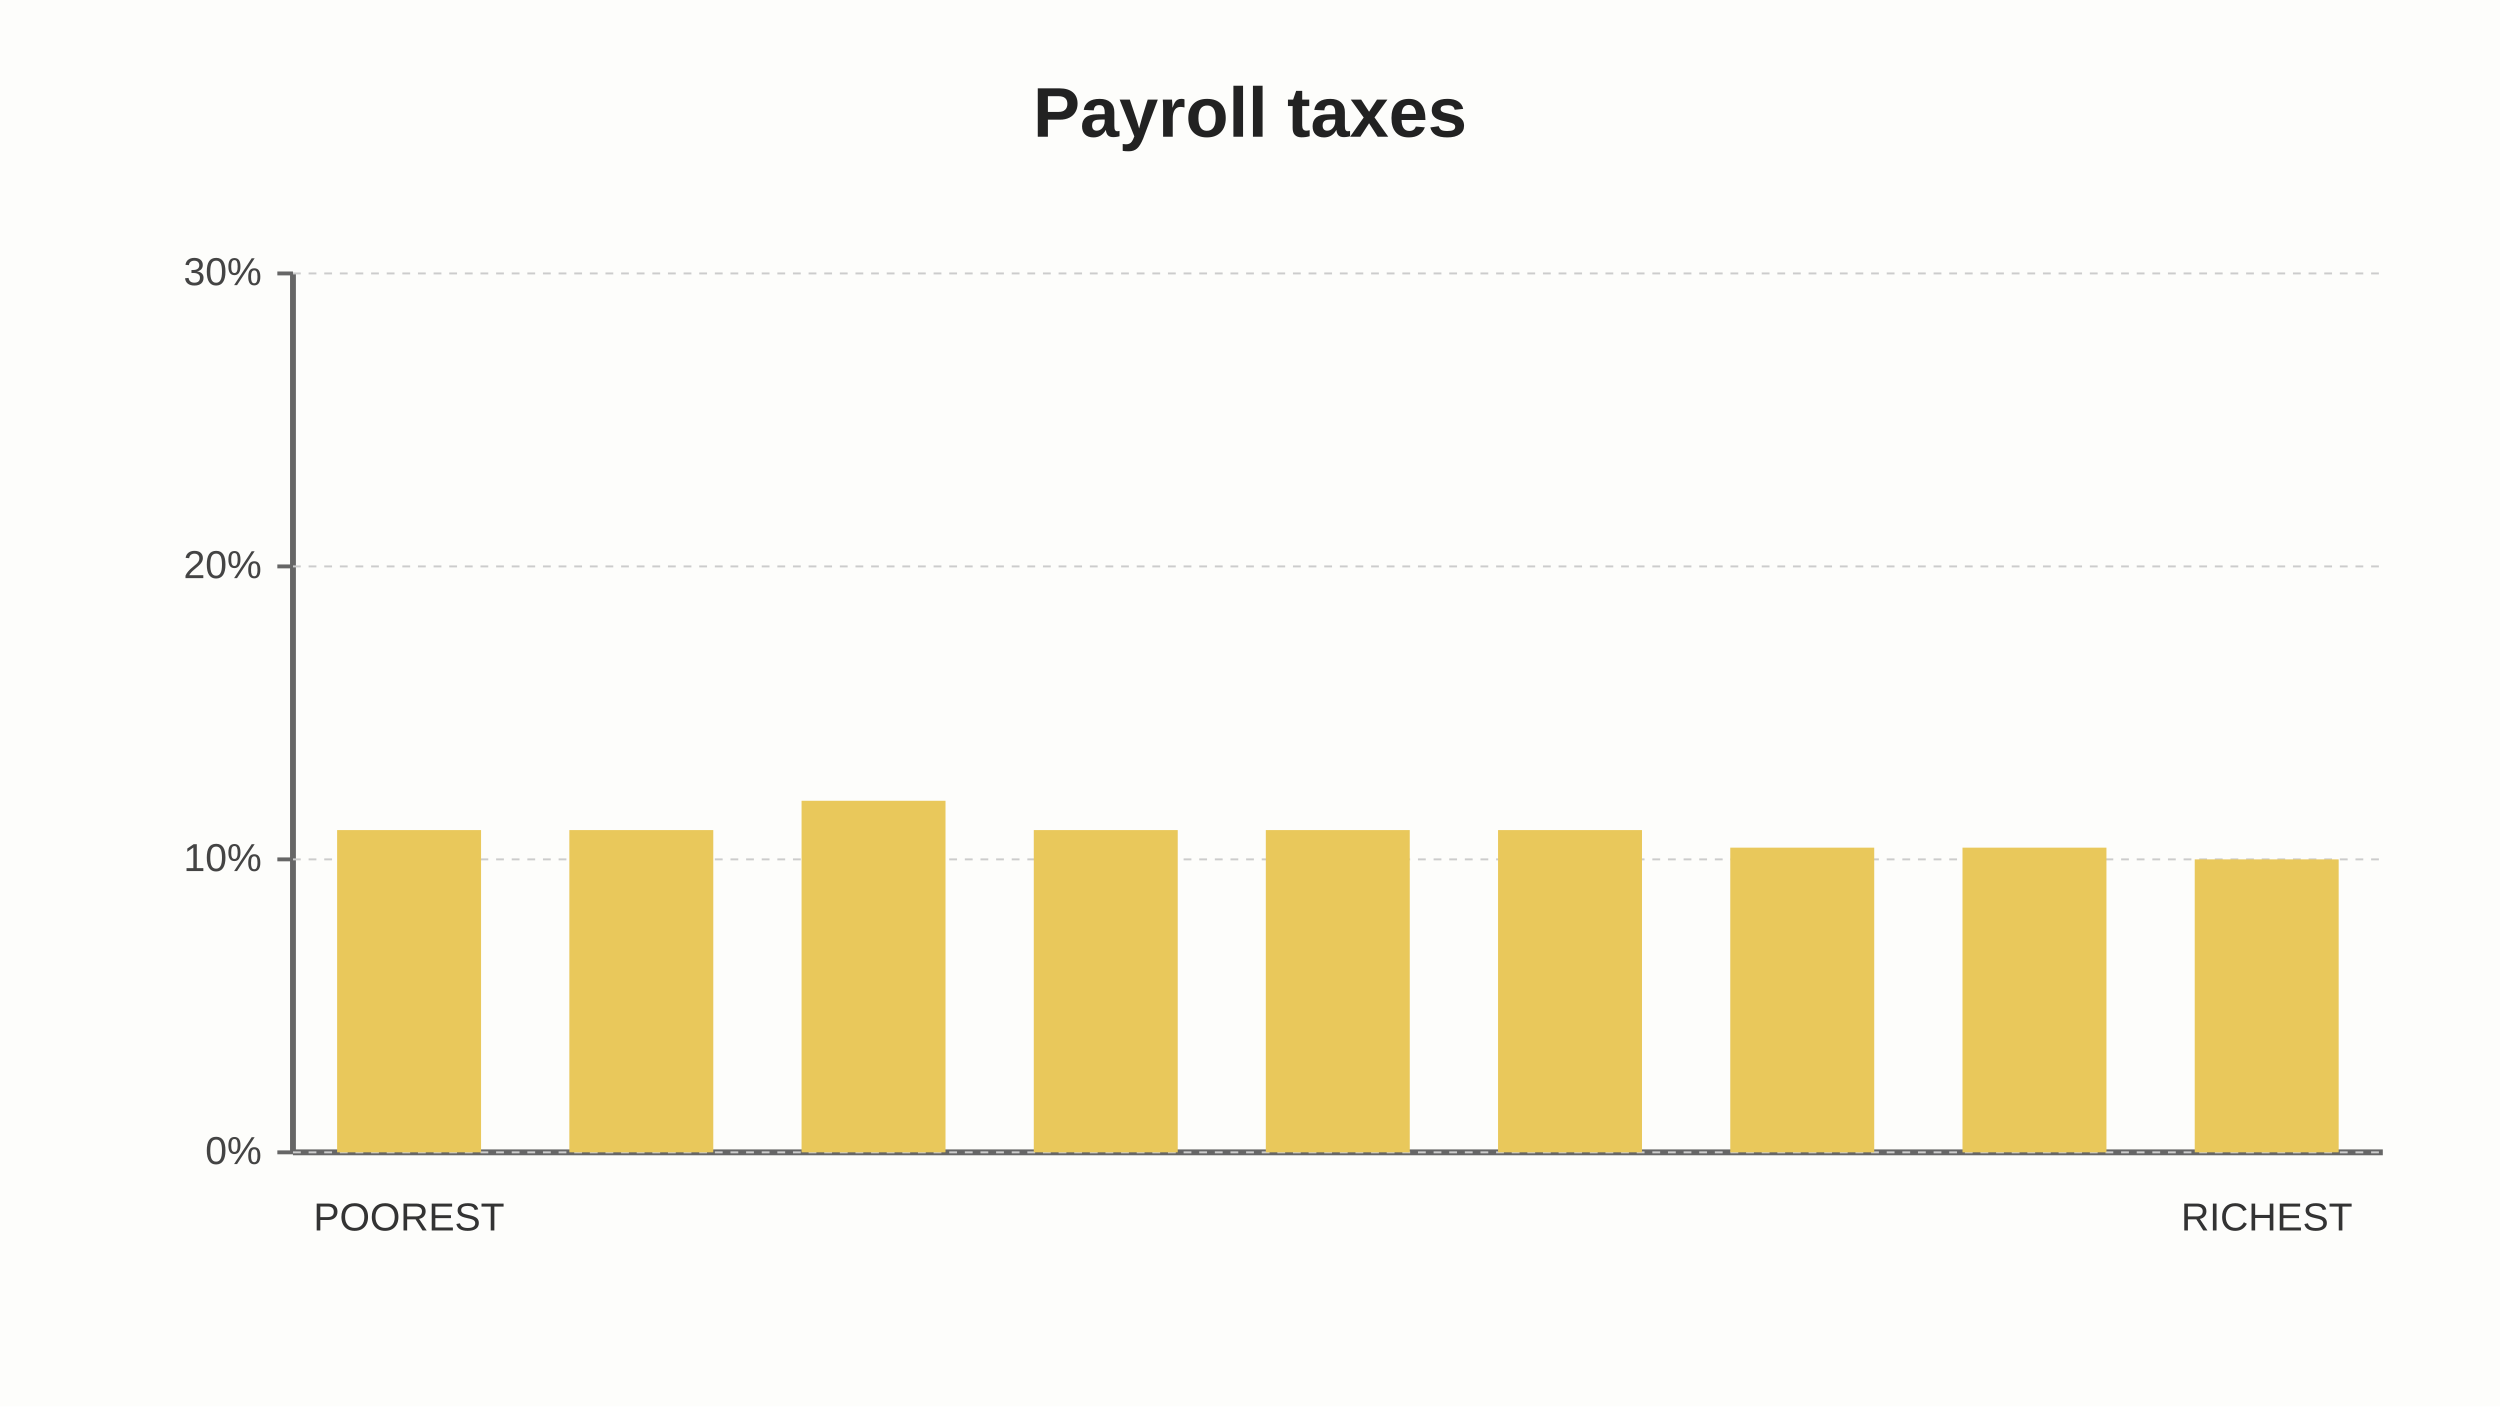
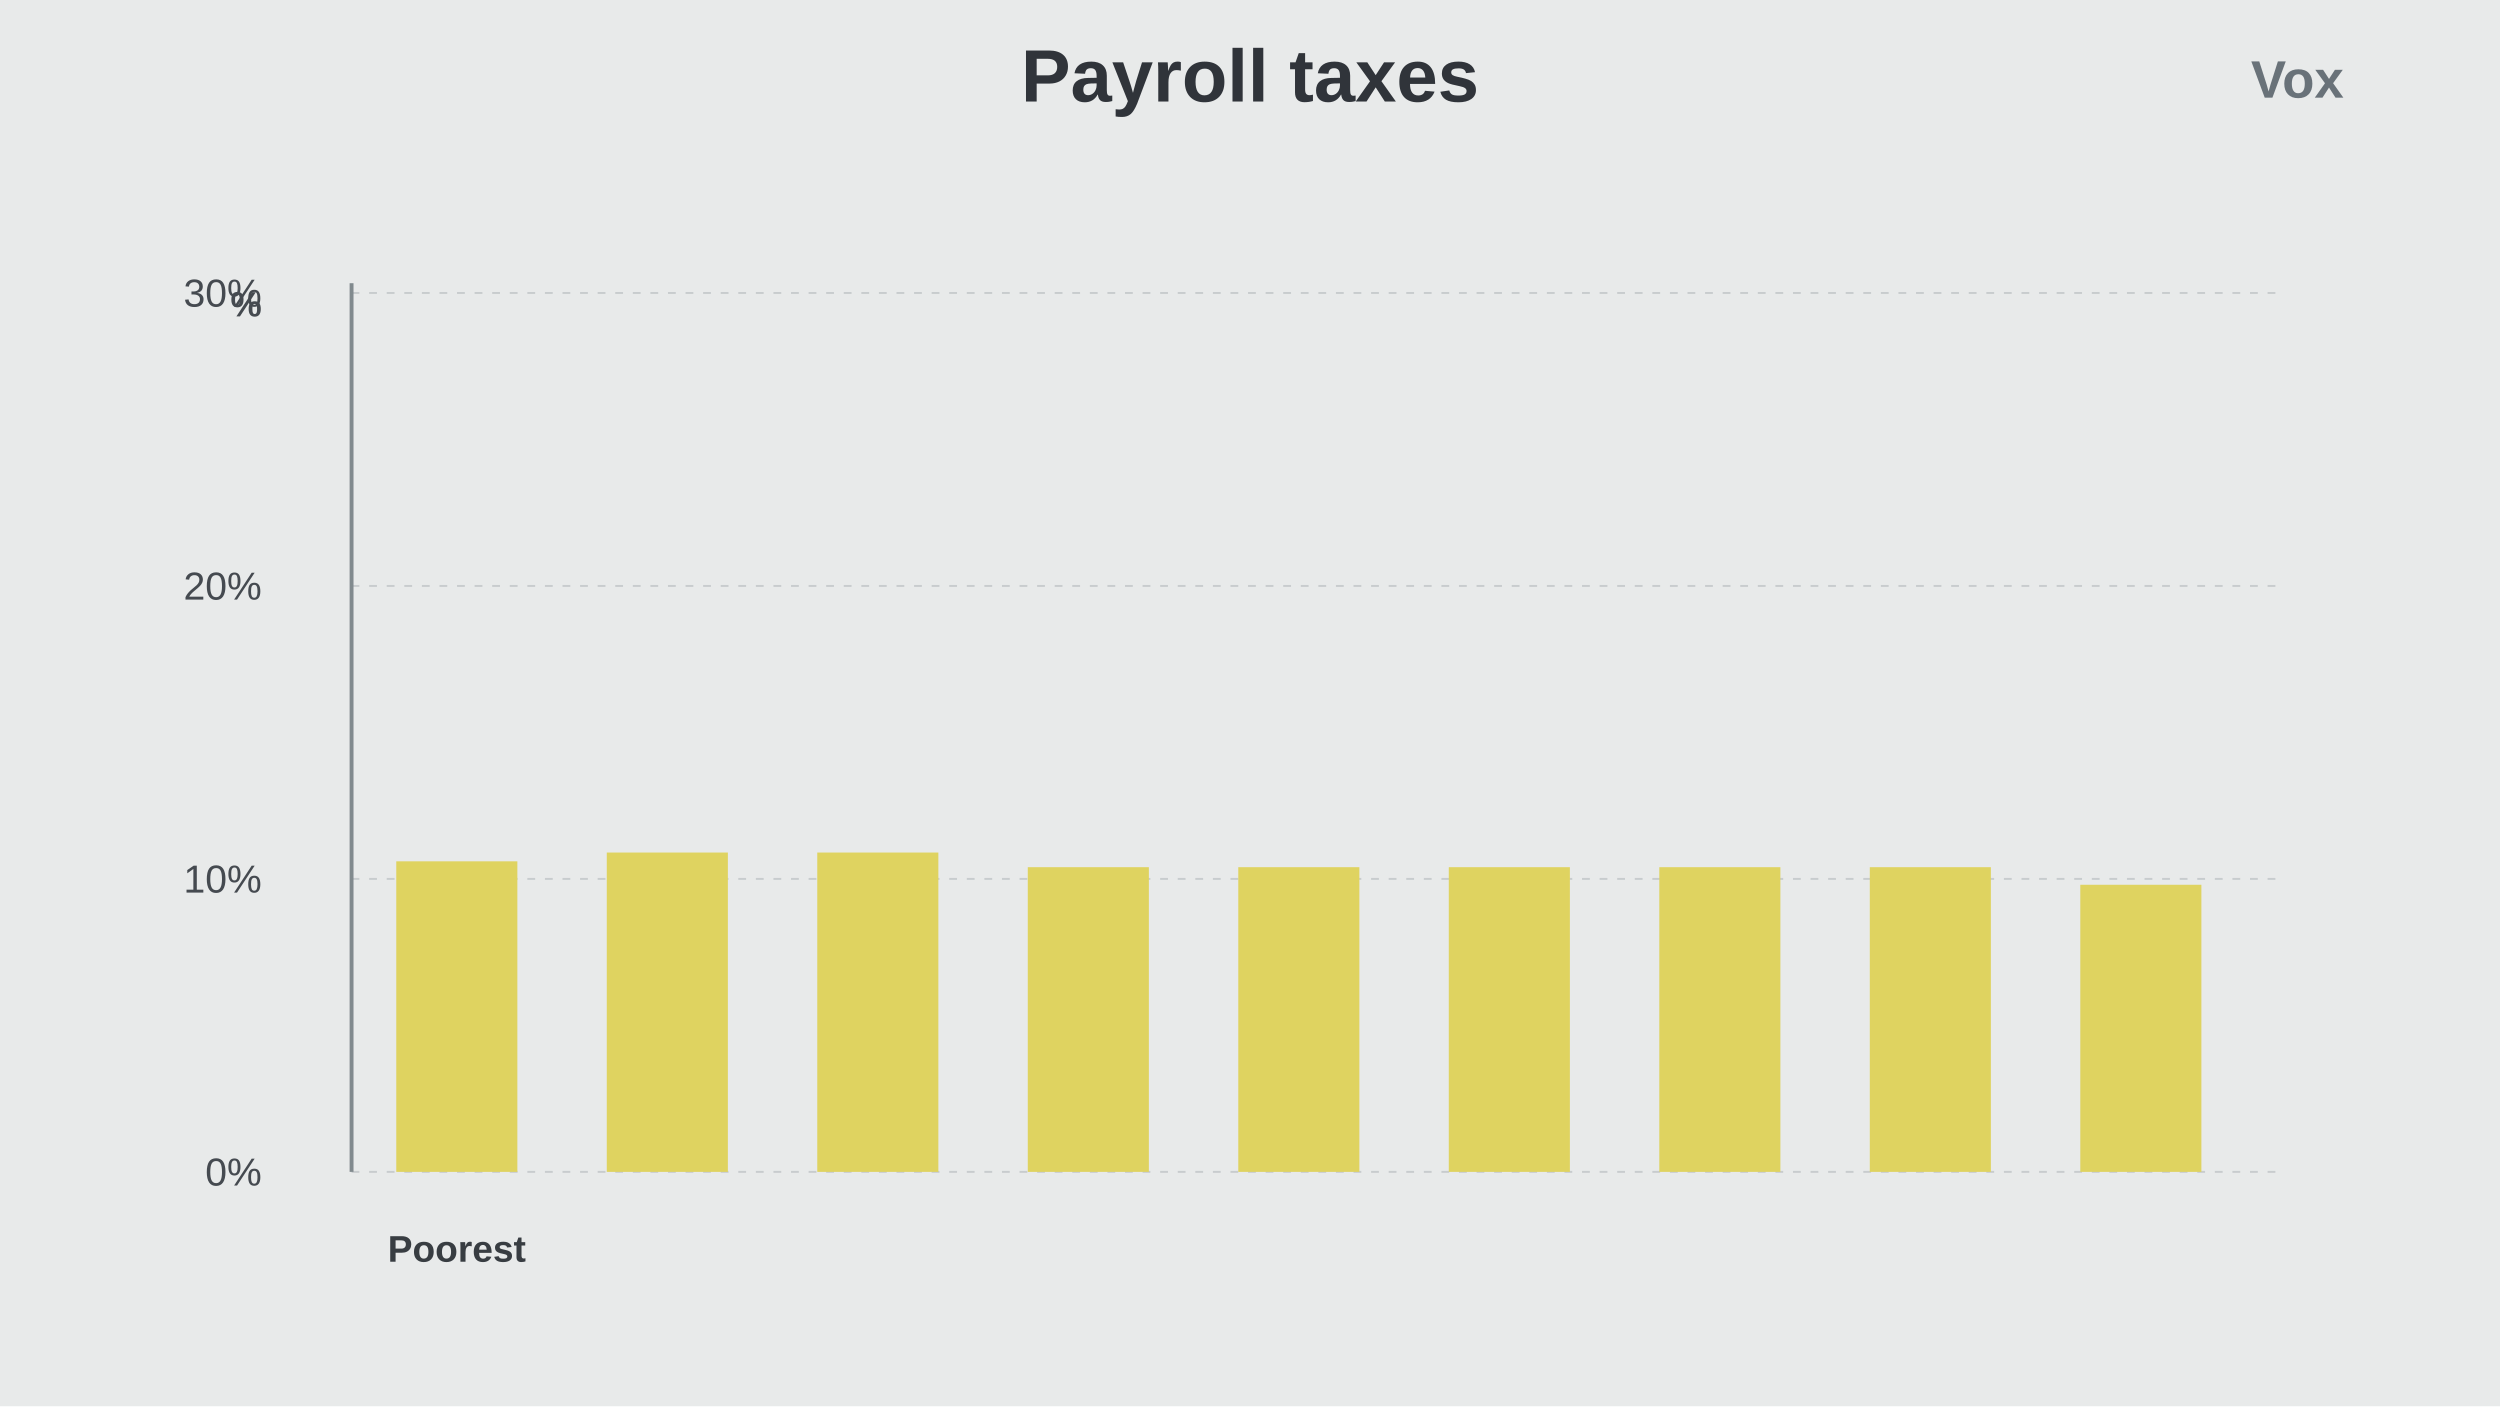
- <svg xmlns="http://www.w3.org/2000/svg" width="1280" height="720" viewBox="0 0 1280 720" data-role="semantic-chart" data-generator="datavideo.semantic_render_v1">
-   <rect id="scene-background-fill" data-role="background-fill" x="0" y="0" width="1280" height="720" fill="#fdfdfb" />
-   <text id="chart-title" data-role="title" x="640.0" y="70" text-anchor="middle" font-family="Arial, sans-serif" font-size="36" font-weight="700" fill="#222222">Payroll taxes</text>
-   <g id="chart-plot" data-role="plot">
-     <line data-role="axis" x1="150.0" y1="590.0" x2="1220.0" y2="590.0" stroke="#666666" stroke-width="3" />
-     <line data-role="axis" x1="150.0" y1="140.0" x2="150.0" y2="590.0" stroke="#666666" stroke-width="3" />
-     <line data-role="gridline" x1="150.0" y1="590.0" x2="1220.0" y2="590.0" stroke="#cccccc" stroke-width="1" stroke-dasharray="4,4" />
-     <line data-role="tick" x1="142.0" y1="590.0" x2="150.0" y2="590.0" stroke="#666666" stroke-width="2" />
-     <text data-role="tick-label" x="134.0" y="596.0" text-anchor="end" font-family="Arial, sans-serif" font-size="20" fill="#444444">0%</text>
-     <line data-role="gridline" x1="150.0" y1="440.0" x2="1220.0" y2="440.0" stroke="#cccccc" stroke-width="1" stroke-dasharray="4,4" />
-     <line data-role="tick" x1="142.0" y1="440.0" x2="150.0" y2="440.0" stroke="#666666" stroke-width="2" />
-     <text data-role="tick-label" x="134.0" y="446.0" text-anchor="end" font-family="Arial, sans-serif" font-size="20" fill="#444444">10%</text>
-     <line data-role="gridline" x1="150.0" y1="290.0" x2="1220.0" y2="290.0" stroke="#cccccc" stroke-width="1" stroke-dasharray="4,4" />
-     <line data-role="tick" x1="142.0" y1="290.0" x2="150.0" y2="290.0" stroke="#666666" stroke-width="2" />
-     <text data-role="tick-label" x="134.0" y="296.0" text-anchor="end" font-family="Arial, sans-serif" font-size="20" fill="#444444">20%</text>
-     <line data-role="gridline" x1="150.0" y1="140.0" x2="1220.0" y2="140.0" stroke="#cccccc" stroke-width="1" stroke-dasharray="4,4" />
-     <line data-role="tick" x1="142.0" y1="140.0" x2="150.0" y2="140.0" stroke="#666666" stroke-width="2" />
-     <text data-role="tick-label" x="134.0" y="146.0" text-anchor="end" font-family="Arial, sans-serif" font-size="20" fill="#444444">30%</text>
-     <g id="entity-bar-1" data-role="entity" data-entity-id="bar-1" data-label="POOREST">
-       <rect id="bar-1-bar" data-role="bar" data-entity-id="bar-1" data-value="11" x="172.6" y="425.0" width="73.7" height="165.0" fill="#E9C85B" data-animation-property="height" data-anchor="bottom" data-animation-axis="y" data-orientation="vertical" />
-     </g>
-     <g id="entity-bar-2" data-role="entity" data-entity-id="bar-2" data-label="Group 2">
-       <rect id="bar-2-bar" data-role="bar" data-entity-id="bar-2" data-value="11" x="291.5" y="425.0" width="73.7" height="165.0" fill="#E9C85B" data-animation-property="height" data-anchor="bottom" data-animation-axis="y" data-orientation="vertical" />
-     </g>
-     <g id="entity-bar-3" data-role="entity" data-entity-id="bar-3" data-label="Group 3">
-       <rect id="bar-3-bar" data-role="bar" data-entity-id="bar-3" data-value="12" x="410.4" y="410.0" width="73.7" height="180.0" fill="#E9C85B" data-animation-property="height" data-anchor="bottom" data-animation-axis="y" data-orientation="vertical" />
-     </g>
-     <g id="entity-bar-4" data-role="entity" data-entity-id="bar-4" data-label="Group 4">
-       <rect id="bar-4-bar" data-role="bar" data-entity-id="bar-4" data-value="11" x="529.3" y="425.0" width="73.7" height="165.0" fill="#E9C85B" data-animation-property="height" data-anchor="bottom" data-animation-axis="y" data-orientation="vertical" />
-     </g>
-     <g id="entity-bar-5" data-role="entity" data-entity-id="bar-5" data-label="Group 5">
-       <rect id="bar-5-bar" data-role="bar" data-entity-id="bar-5" data-value="11" x="648.1" y="425.0" width="73.7" height="165.0" fill="#E9C85B" data-animation-property="height" data-anchor="bottom" data-animation-axis="y" data-orientation="vertical" />
-     </g>
-     <g id="entity-bar-6" data-role="entity" data-entity-id="bar-6" data-label="Group 6">
-       <rect id="bar-6-bar" data-role="bar" data-entity-id="bar-6" data-value="11" x="767.0" y="425.0" width="73.7" height="165.0" fill="#E9C85B" data-animation-property="height" data-anchor="bottom" data-animation-axis="y" data-orientation="vertical" />
-     </g>
-     <g id="entity-bar-7" data-role="entity" data-entity-id="bar-7" data-label="Group 7">
-       <rect id="bar-7-bar" data-role="bar" data-entity-id="bar-7" data-value="10.4" x="885.9" y="434.0" width="73.7" height="156.0" fill="#E9C85B" data-animation-property="height" data-anchor="bottom" data-animation-axis="y" data-orientation="vertical" />
-     </g>
-     <g id="entity-bar-8" data-role="entity" data-entity-id="bar-8" data-label="Group 8">
-       <rect id="bar-8-bar" data-role="bar" data-entity-id="bar-8" data-value="10.4" x="1004.8" y="434.0" width="73.7" height="156.0" fill="#E9C85B" data-animation-property="height" data-anchor="bottom" data-animation-axis="y" data-orientation="vertical" />
-     </g>
-     <g id="entity-bar-9" data-role="entity" data-entity-id="bar-9" data-label="RICHEST">
-       <rect id="bar-9-bar" data-role="bar" data-entity-id="bar-9" data-value="10" x="1123.7" y="440.0" width="73.7" height="150.0" fill="#E9C85B" data-animation-property="height" data-anchor="bottom" data-animation-axis="y" data-orientation="vertical" />
-     </g>
-     <text data-role="category-label" x="209.4" y="630.0" text-anchor="middle" font-family="Arial, sans-serif" font-size="20" fill="#333333">POOREST</text>
-     <text data-role="category-label" x="1160.6" y="630.0" text-anchor="middle" font-family="Arial, sans-serif" font-size="20" fill="#333333">RICHEST</text>
-   </g>
+ <svg xmlns="http://www.w3.org/2000/svg" width="1280" height="720" viewBox="0 0 1280 720" data-role="semantic-chart">
+   <rect data-role="background" width="1280" height="720" fill="#E8EAEA" />
+   <text x="640" y="52" text-anchor="middle" font-family="Arial, Helvetica, sans-serif" font-size="38" font-weight="700" fill="#30343A">Payroll taxes</text>
+   <text x="1200" y="50" text-anchor="end" font-family="Arial, Helvetica, sans-serif" font-size="27" font-weight="700" fill="#697279">Vox</text>
+   <text x="134" y="162" text-anchor="end" font-family="Arial, Helvetica, sans-serif" font-size="18" font-weight="700" fill="#454A50">%</text>
+   <line x1="180" y1="600" x2="1170" y2="600" stroke="#C8CCCE" stroke-width="1" stroke-dasharray="4 5" />
+   <text x="134" y="607" text-anchor="end" font-family="Arial, Helvetica, sans-serif" font-size="20" fill="#454A50">0%</text>
+   <line x1="180" y1="450" x2="1170" y2="450" stroke="#C8CCCE" stroke-width="1" stroke-dasharray="4 5" />
+   <text x="134" y="457" text-anchor="end" font-family="Arial, Helvetica, sans-serif" font-size="20" fill="#454A50">10%</text>
+   <line x1="180" y1="300" x2="1170" y2="300" stroke="#C8CCCE" stroke-width="1" stroke-dasharray="4 5" />
+   <text x="134" y="307" text-anchor="end" font-family="Arial, Helvetica, sans-serif" font-size="20" fill="#454A50">20%</text>
+   <line x1="180" y1="150" x2="1170" y2="150" stroke="#C8CCCE" stroke-width="1" stroke-dasharray="4 5" />
+   <text x="134" y="157" text-anchor="end" font-family="Arial, Helvetica, sans-serif" font-size="20" fill="#454A50">30%</text>
+   <line x1="180" y1="145" x2="180" y2="600" stroke="#818A8E" stroke-width="2" />
+   <rect data-role="bar" data-entity-id="poorest" data-value="10.6" data-unit="%" x="202.89" y="441.00" width="62.00" height="159.00" fill="#DFD360" />
+   <rect data-role="bar" data-entity-id="2nd" data-value="10.9" data-unit="%" x="310.67" y="436.50" width="62.00" height="163.50" fill="#DFD360" />
+   <rect data-role="bar" data-entity-id="3rd" data-value="10.9" data-unit="%" x="418.44" y="436.50" width="62.00" height="163.50" fill="#DFD360" />
+   <rect data-role="bar" data-entity-id="4th" data-value="10.4" data-unit="%" x="526.22" y="444.00" width="62.00" height="156.00" fill="#DFD360" />
+   <rect data-role="bar" data-entity-id="5th" data-value="10.4" data-unit="%" x="634.00" y="444.00" width="62.00" height="156.00" fill="#DFD360" />
+   <rect data-role="bar" data-entity-id="6th" data-value="10.4" data-unit="%" x="741.78" y="444.00" width="62.00" height="156.00" fill="#DFD360" />
+   <rect data-role="bar" data-entity-id="7th" data-value="10.4" data-unit="%" x="849.56" y="444.00" width="62.00" height="156.00" fill="#DFD360" />
+   <rect data-role="bar" data-entity-id="8th" data-value="10.4" data-unit="%" x="957.33" y="444.00" width="62.00" height="156.00" fill="#DFD360" />
+   <rect data-role="bar" data-entity-id="9th" data-value="9.8" data-unit="%" x="1065.11" y="453.00" width="62.00" height="147.00" fill="#DFD360" />
+   <text x="233.9" y="646" text-anchor="middle" font-family="Arial, Helvetica, sans-serif" font-size="19" font-weight="700" fill="#383D42">Poorest</text>
</svg>
